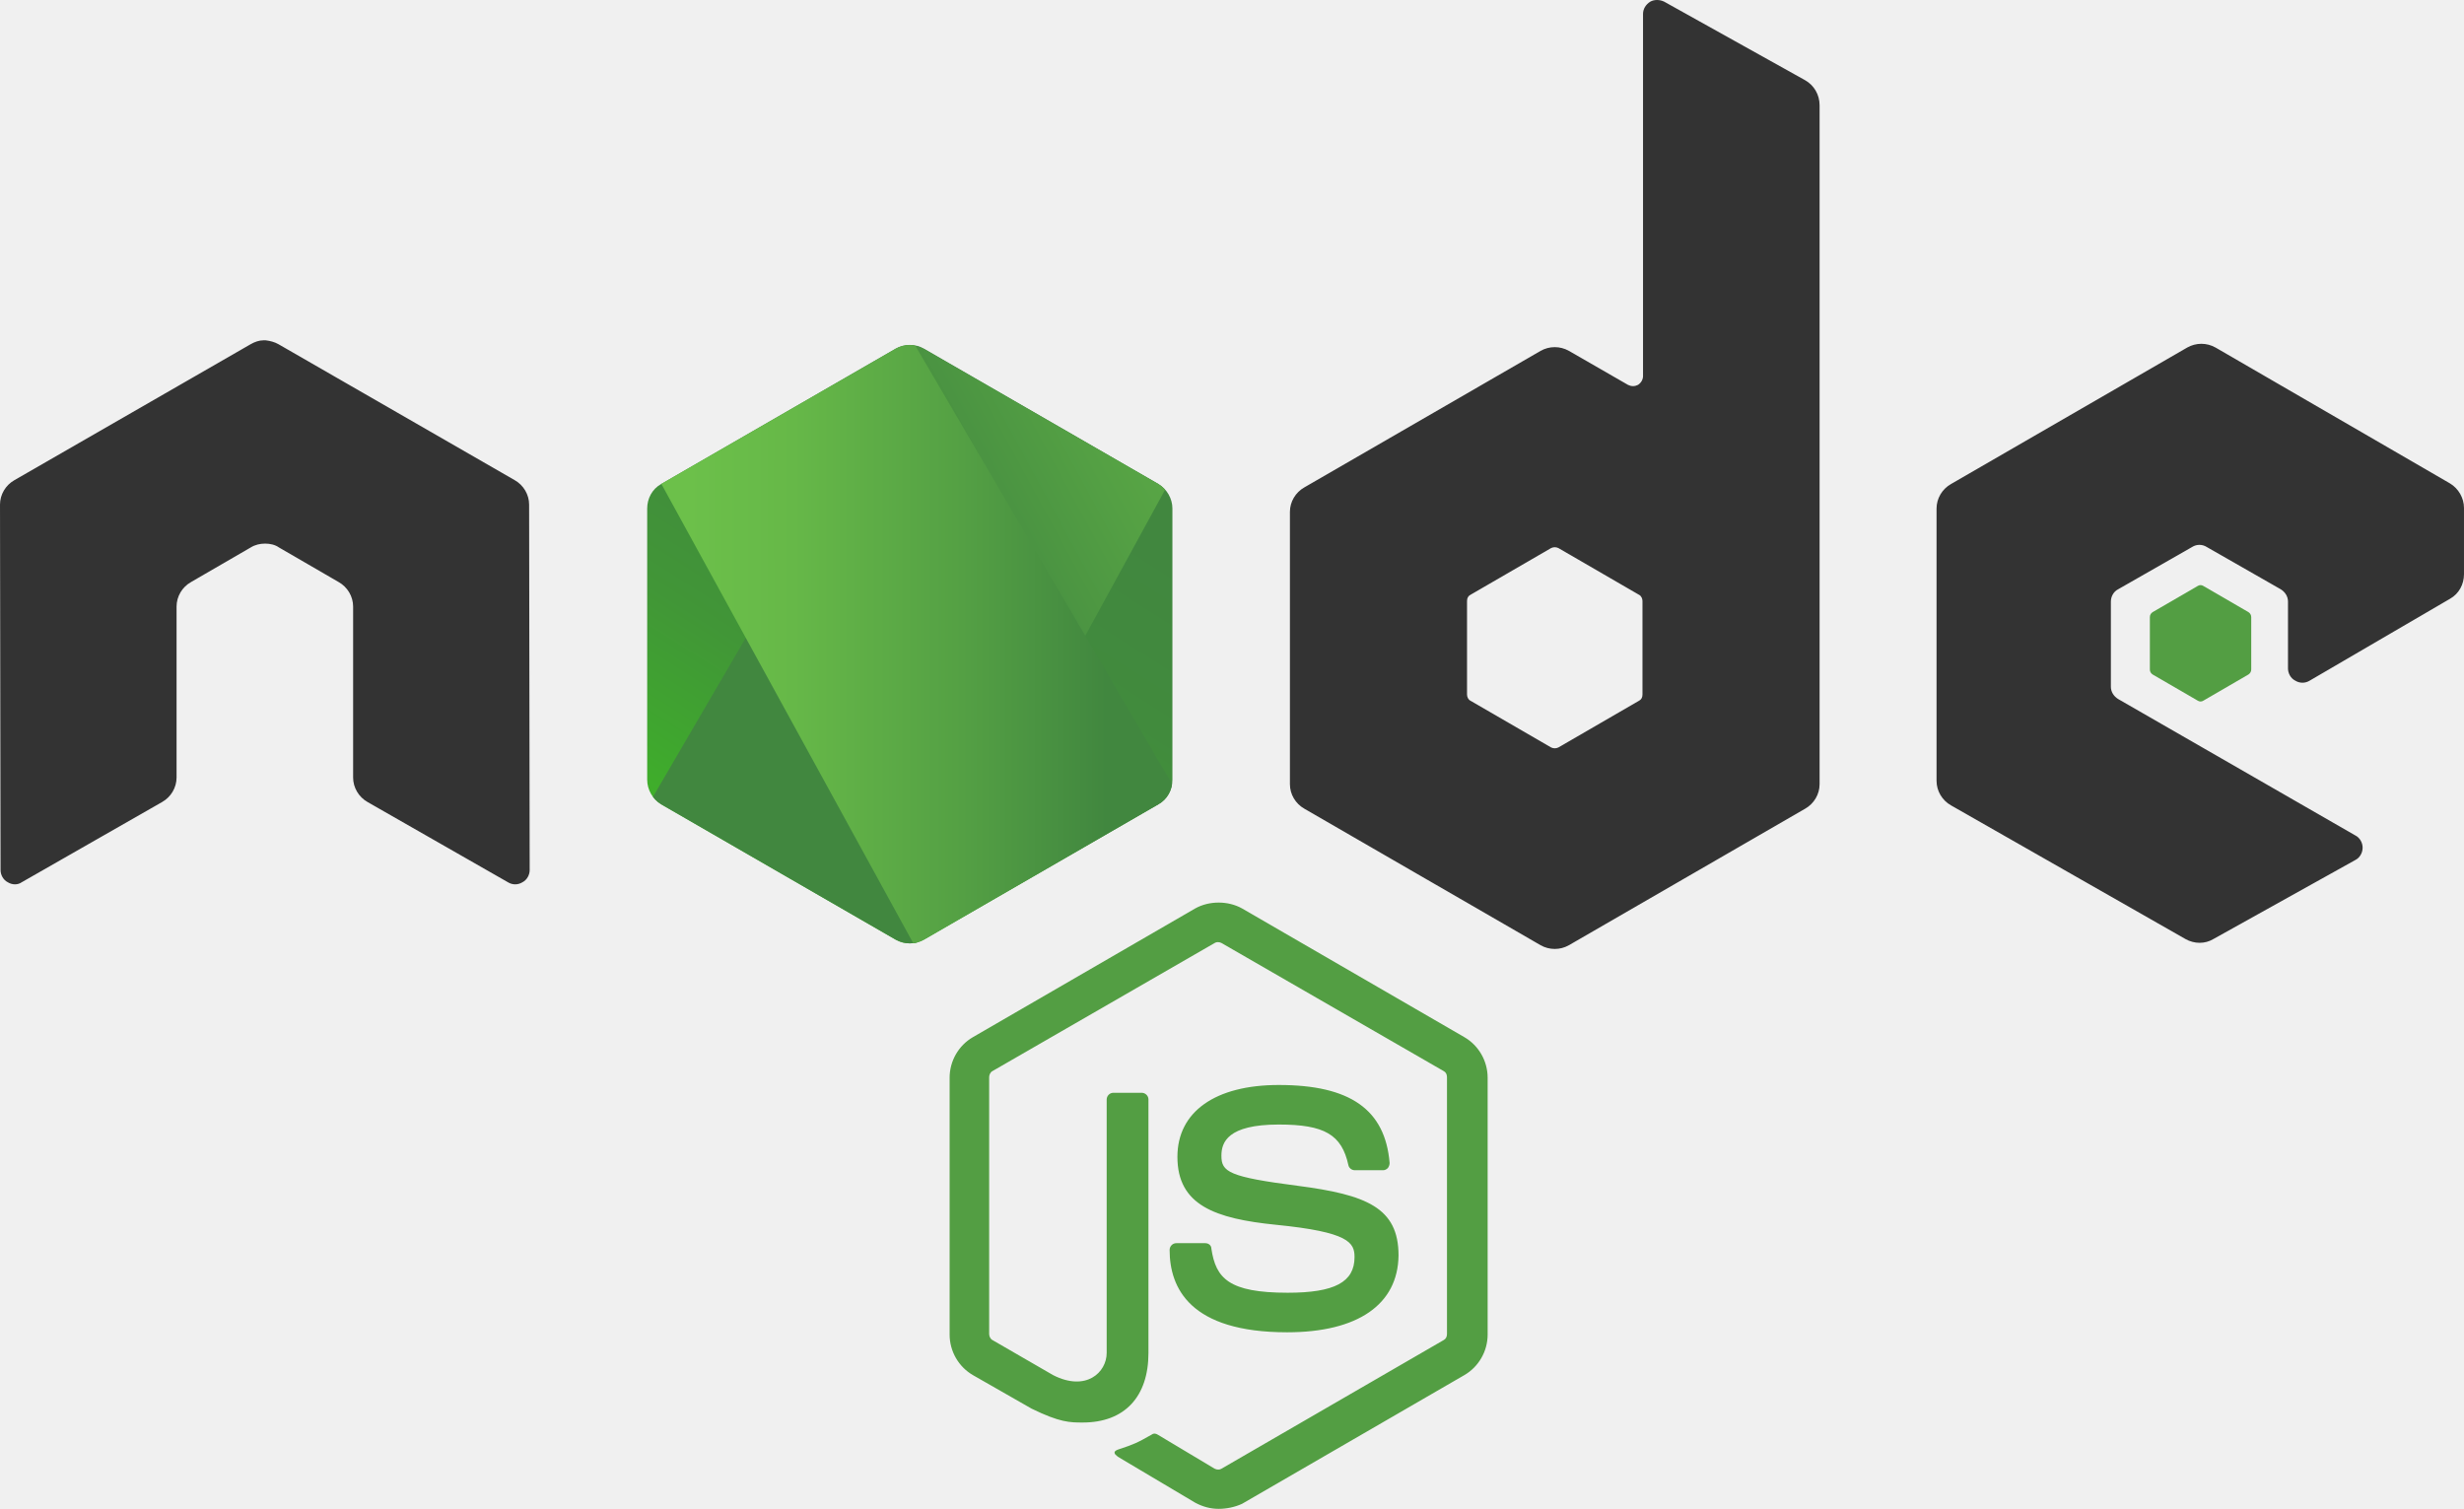
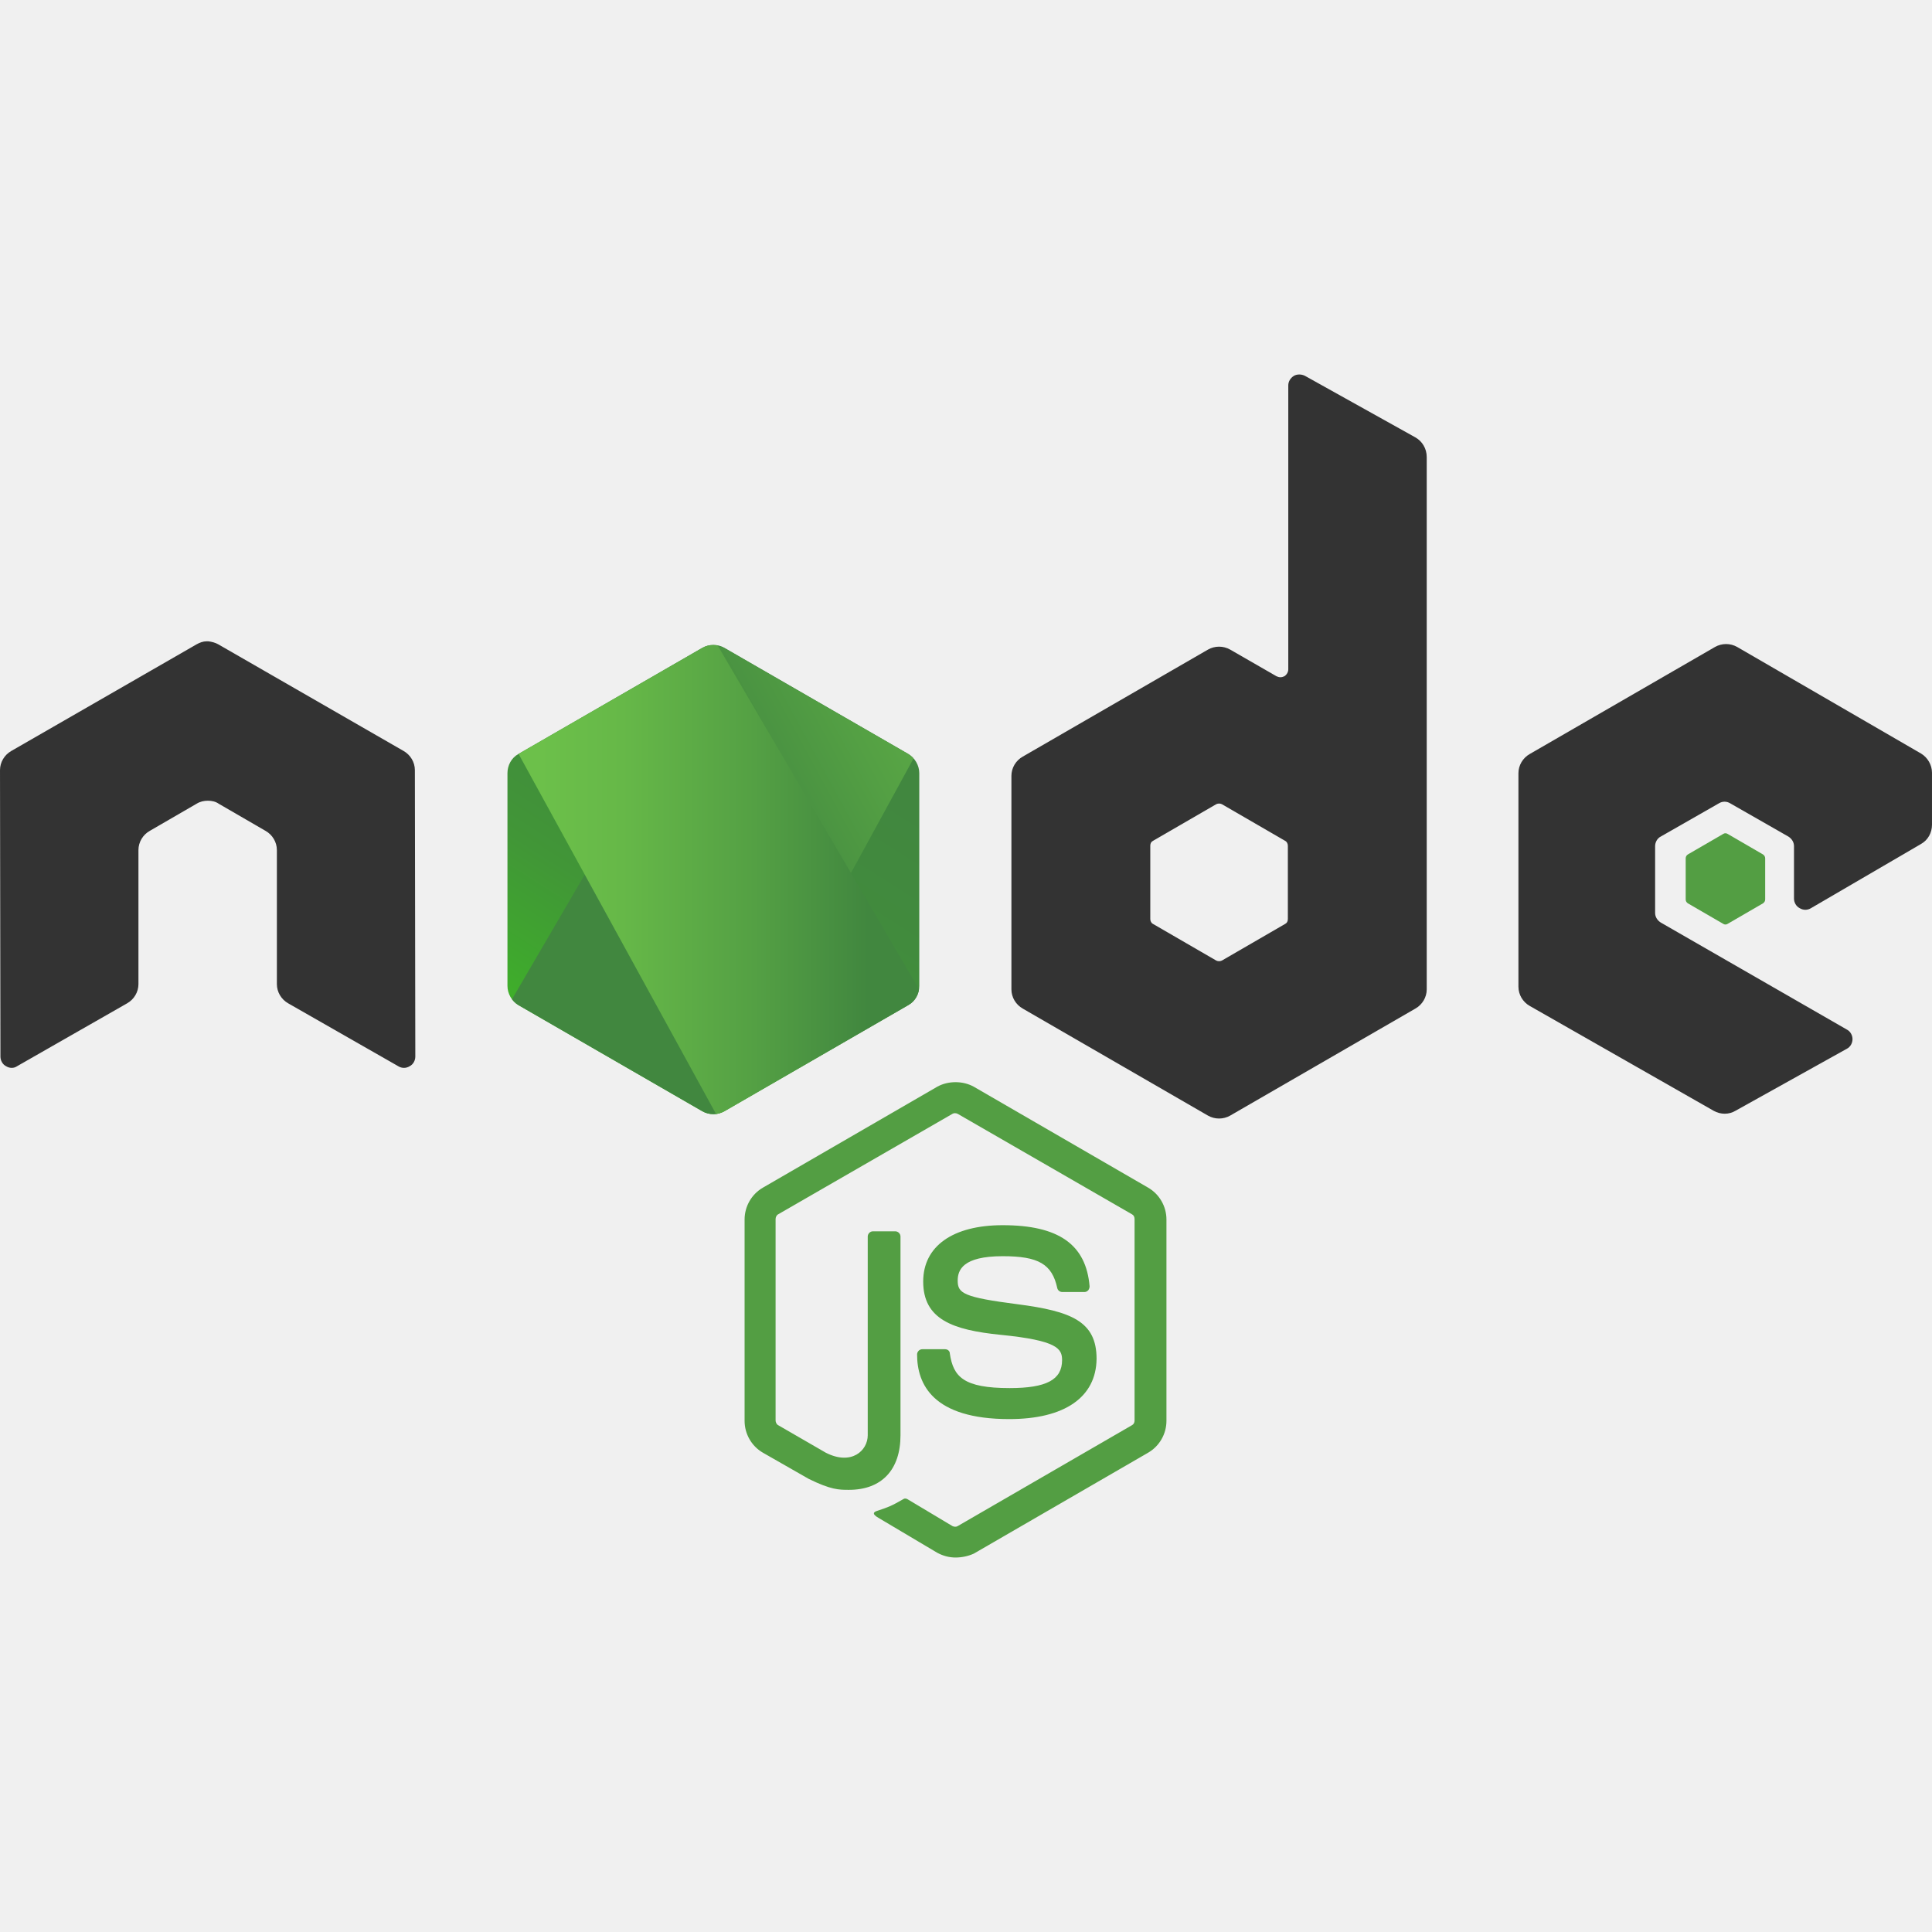
- <svg xmlns="http://www.w3.org/2000/svg" xmlns:xlink="http://www.w3.org/1999/xlink" preserveAspectRatio="xMidYMid" viewBox="0.23 0 511.31 313.09">
+ <svg xmlns="http://www.w3.org/2000/svg" xmlns:xlink="http://www.w3.org/1999/xlink" width="20px" height="20px" preserveAspectRatio="xMidYMid" viewBox="0.23 0 511.31 313.09">
  <defs>
    <linearGradient x1="68.188%" y1="17.487%" x2="27.823%" y2="89.755%" id="b">
      <stop stop-color="#41873F" offset="0%" />
      <stop stop-color="#418B3D" offset="32.88%" />
      <stop stop-color="#419637" offset="63.52%" />
      <stop stop-color="#3FA92D" offset="93.19%" />
      <stop stop-color="#3FAE2A" offset="100%" />
    </linearGradient>
    <path id="a" d="M57.903 1.85a5.957 5.957 0 0 0-5.894 0L3.352 29.933c-1.85 1.04-2.89 3.005-2.89 5.085v56.286c0 2.08 1.156 4.045 2.89 5.085l48.657 28.085a5.957 5.957 0 0 0 5.894 0l48.658-28.085c1.849-1.04 2.89-3.005 2.89-5.085V35.019c0-2.08-1.157-4.045-2.89-5.085L57.903 1.85z" />
    <linearGradient x1="43.277%" y1="55.169%" x2="159.245%" y2="-18.306%" id="d">
      <stop stop-color="#41873F" offset="13.76%" />
      <stop stop-color="#54A044" offset="40.32%" />
      <stop stop-color="#66B848" offset="71.36%" />
      <stop stop-color="#6CC04A" offset="90.81%" />
    </linearGradient>
    <linearGradient x1="-4413.77%" y1="13.43%" x2="5327.93%" y2="13.43%" id="e">
      <stop stop-color="#6CC04A" offset="9.192%" />
      <stop stop-color="#66B848" offset="28.64%" />
      <stop stop-color="#54A044" offset="59.68%" />
      <stop stop-color="#41873F" offset="86.24%" />
    </linearGradient>
    <linearGradient x1="-4.389%" y1="49.997%" x2="101.499%" y2="49.997%" id="f">
      <stop stop-color="#6CC04A" offset="9.192%" />
      <stop stop-color="#66B848" offset="28.64%" />
      <stop stop-color="#54A044" offset="59.68%" />
      <stop stop-color="#41873F" offset="86.24%" />
    </linearGradient>
    <linearGradient x1="-9713.77%" y1="36.21%" x2="27.93%" y2="36.21%" id="g">
      <stop stop-color="#6CC04A" offset="9.192%" />
      <stop stop-color="#66B848" offset="28.64%" />
      <stop stop-color="#54A044" offset="59.68%" />
      <stop stop-color="#41873F" offset="86.24%" />
    </linearGradient>
    <linearGradient x1="-103.861%" y1="50.275%" x2="100.797%" y2="50.275%" id="h">
      <stop stop-color="#6CC04A" offset="9.192%" />
      <stop stop-color="#66B848" offset="28.64%" />
      <stop stop-color="#54A044" offset="59.68%" />
      <stop stop-color="#41873F" offset="86.24%" />
    </linearGradient>
    <linearGradient x1="130.613%" y1="-211.069%" x2="4.393%" y2="201.605%" id="i">
      <stop stop-color="#41873F" offset="0%" />
      <stop stop-color="#418B3D" offset="32.88%" />
      <stop stop-color="#419637" offset="63.52%" />
      <stop stop-color="#3FA92D" offset="93.19%" />
      <stop stop-color="#3FAE2A" offset="100%" />
    </linearGradient>
  </defs>
  <g fill="none">
    <path d="M253.11 313.094c-1.733 0-3.351-.462-4.854-1.271l-15.371-9.13c-2.312-1.272-1.156-1.734-.462-1.965 3.12-1.04 3.698-1.272 6.934-3.12.347-.232.81-.116 1.156.115l11.789 7.05c.462.231 1.04.231 1.386 0l46.115-26.698c.462-.231.694-.694.694-1.271v-53.28c0-.579-.232-1.04-.694-1.272l-46.115-26.582c-.462-.232-1.04-.232-1.386 0l-46.115 26.582c-.462.231-.694.809-.694 1.271v53.28c0 .463.232 1.04.694 1.272l12.598 7.281c6.819 3.467 11.095-.578 11.095-4.623v-52.587c0-.693.578-1.387 1.387-1.387h5.894c.694 0 1.387.578 1.387 1.387v52.587c0 9.13-4.97 14.447-13.638 14.447-2.658 0-4.738 0-10.633-2.89l-12.135-6.934c-3.005-1.733-4.854-4.97-4.854-8.437v-53.28c0-3.467 1.849-6.704 4.854-8.437l46.114-26.698c2.89-1.618 6.82-1.618 9.709 0l46.114 26.698c3.005 1.733 4.855 4.97 4.855 8.437v53.28c0 3.467-1.85 6.704-4.855 8.437l-46.114 26.698c-1.503.694-3.236 1.04-4.854 1.04zm14.216-36.637c-20.225 0-24.386-9.246-24.386-17.105 0-.694.578-1.387 1.387-1.387h6.01c.693 0 1.271.462 1.271 1.156.925 6.125 3.583 9.13 15.834 9.13 9.708 0 13.87-2.196 13.87-7.397 0-3.005-1.157-5.2-16.297-6.703-12.598-1.272-20.457-4.045-20.457-14.1 0-9.362 7.86-14.91 21.035-14.91 14.793 0 22.075 5.086 23 16.18 0 .348-.116.694-.347 1.041-.232.231-.578.462-.925.462h-6.01c-.578 0-1.156-.462-1.271-1.04-1.387-6.356-4.97-8.437-14.447-8.437-10.633 0-11.905 3.699-11.905 6.472 0 3.352 1.503 4.392 15.834 6.241 14.216 1.85 20.92 4.508 20.92 14.447-.116 10.171-8.437 15.95-23.116 15.95z" fill="#539E43" />
    <path d="M110.028 104.712c0-2.08-1.156-4.046-3.005-5.086l-49.004-28.2c-.81-.463-1.734-.694-2.658-.81h-.463c-.924 0-1.849.347-2.658.81l-49.004 28.2c-1.85 1.04-3.005 3.005-3.005 5.086l.116 75.817c0 1.04.578 2.08 1.502 2.543.925.578 2.08.578 2.89 0l29.125-16.643c1.849-1.04 3.005-3.005 3.005-5.085v-35.482c0-2.08 1.155-4.045 3.005-5.085l12.366-7.166c.925-.578 1.965-.81 3.005-.81 1.04 0 2.08.232 2.89.81l12.366 7.166c1.85 1.04 3.005 3.004 3.005 5.085v35.482c0 2.08 1.156 4.045 3.005 5.085l29.125 16.643c.925.578 2.08.578 3.005 0 .925-.463 1.503-1.503 1.503-2.543l-.116-75.817zM345.571.347c-.924-.463-2.08-.463-2.89 0-.924.578-1.502 1.502-1.502 2.542v75.125c0 .693-.346 1.386-1.04 1.849-.693.346-1.387.346-2.08 0l-12.251-7.05a5.957 5.957 0 0 0-5.895 0l-49.004 28.316c-1.849 1.04-3.005 3.005-3.005 5.085v56.516c0 2.08 1.156 4.046 3.005 5.086l49.004 28.316a5.957 5.957 0 0 0 5.895 0l49.004-28.316c1.849-1.04 3.005-3.005 3.005-5.086V21.844c0-2.196-1.156-4.16-3.005-5.201L345.572.347zm-4.507 143.776c0 .578-.231 1.04-.694 1.271l-16.758 9.708a1.714 1.714 0 0 1-1.503 0l-16.758-9.708c-.463-.231-.694-.809-.694-1.271v-19.417c0-.578.231-1.04.694-1.271l16.758-9.709a1.714 1.714 0 0 1 1.503 0l16.758 9.709c.463.23.694.809.694 1.271v19.417zM508.648 124.244c1.85-1.04 2.89-3.005 2.89-5.086v-13.753c0-2.08-1.156-4.045-2.89-5.085l-48.657-28.2a5.957 5.957 0 0 0-5.894 0l-49.004 28.315c-1.85 1.04-3.005 3.005-3.005 5.086v56.516c0 2.08 1.155 4.045 3.005 5.085l48.657 27.738c1.85 1.04 4.045 1.04 5.779 0L489 178.45c.925-.463 1.503-1.503 1.503-2.543 0-1.04-.578-2.08-1.503-2.543l-49.235-28.316c-.924-.577-1.502-1.502-1.502-2.542v-17.683c0-1.04.578-2.08 1.502-2.543l15.372-8.784a2.821 2.821 0 0 1 3.005 0l15.371 8.784c.925.578 1.503 1.502 1.503 2.543v13.869c0 1.04.578 2.08 1.502 2.542.925.578 2.08.578 3.005 0l29.125-16.99z" fill="#333" />
    <path d="M456.293 121.586a1.05 1.05 0 0 1 1.155 0l9.362 5.432c.347.23.578.577.578 1.04v10.864c0 .462-.231.809-.578 1.04l-9.362 5.432a1.05 1.05 0 0 1-1.155 0l-9.362-5.432c-.347-.231-.578-.578-.578-1.04v-10.864c0-.463.231-.81.578-1.04l9.362-5.432z" fill="#539E43" />
    <g transform="translate(134.068 70.501)">
      <mask id="c" fill="#ffffff">
        <use xlink:href="#a" />
      </mask>
      <use fill="url(#b)" xlink:href="#a" />
      <g mask="url(#c)">
        <path d="M51.893 1.85L3.121 29.933C1.27 30.974 0 32.94 0 35.02v56.286c0 1.387.578 2.658 1.502 3.698L56.285 1.156c-1.387-.231-3.005-.116-4.392.693zM56.632 125.053c.462-.116.925-.347 1.387-.578l48.773-28.085c1.85-1.04 3.005-3.005 3.005-5.085V35.019c0-1.502-.694-3.005-1.734-4.045l-51.43 94.079z" />
        <path d="M106.676 29.934L57.788 1.85a8.025 8.025 0 0 0-1.503-.578L1.502 95.12a6.082 6.082 0 0 0 1.619 1.387l48.888 28.085c1.387.809 3.005 1.04 4.507.577l51.432-94.078c-.347-.462-.81-.81-1.272-1.156z" fill="url(#d)" />
      </g>
      <g mask="url(#c)">
        <path d="M109.797 91.305V35.019c0-2.08-1.271-4.045-3.12-5.085L57.786 1.85a5.106 5.106 0 0 0-1.848-.693l53.511 91.42c.231-.347.347-.809.347-1.271zM3.12 29.934C1.272 30.974 0 32.94 0 35.02v56.286c0 2.08 1.387 4.045 3.12 5.085l48.889 28.085c1.156.693 2.427.925 3.814.693L3.467 29.818l-.346.116z" />
        <path fill="url(#e)" fill-rule="evenodd" d="M50.391.809l-.693.347h.924l-.231-.347z" transform="translate(0 -9.246)" />
        <path d="M106.792 105.636c1.387-.809 2.427-2.196 2.89-3.698L56.053 10.402c-1.387-.231-2.89-.116-4.16.693L3.351 39.065l52.355 95.465a8.057 8.057 0 0 0 2.196-.693l48.889-28.2z" fill="url(#f)" fill-rule="evenodd" transform="translate(0 -9.246)" />
        <path fill="url(#g)" fill-rule="evenodd" d="M111.3 104.712l-.347-.578v.809l.346-.231z" transform="translate(0 -9.246)" />
        <path d="M106.792 105.636l-48.773 28.085a6.973 6.973 0 0 1-2.196.693l.925 1.734 54.089-31.32v-.694l-1.387-2.312c-.231 1.618-1.271 3.005-2.658 3.814z" fill="url(#h)" fill-rule="evenodd" transform="translate(0 -9.246)" />
        <path d="M106.792 105.636l-48.773 28.085a6.973 6.973 0 0 1-2.196.693l.925 1.734 54.089-31.32v-.694l-1.387-2.312c-.231 1.618-1.271 3.005-2.658 3.814z" fill="url(#i)" fill-rule="evenodd" transform="translate(0 -9.246)" />
      </g>
    </g>
  </g>
</svg>
